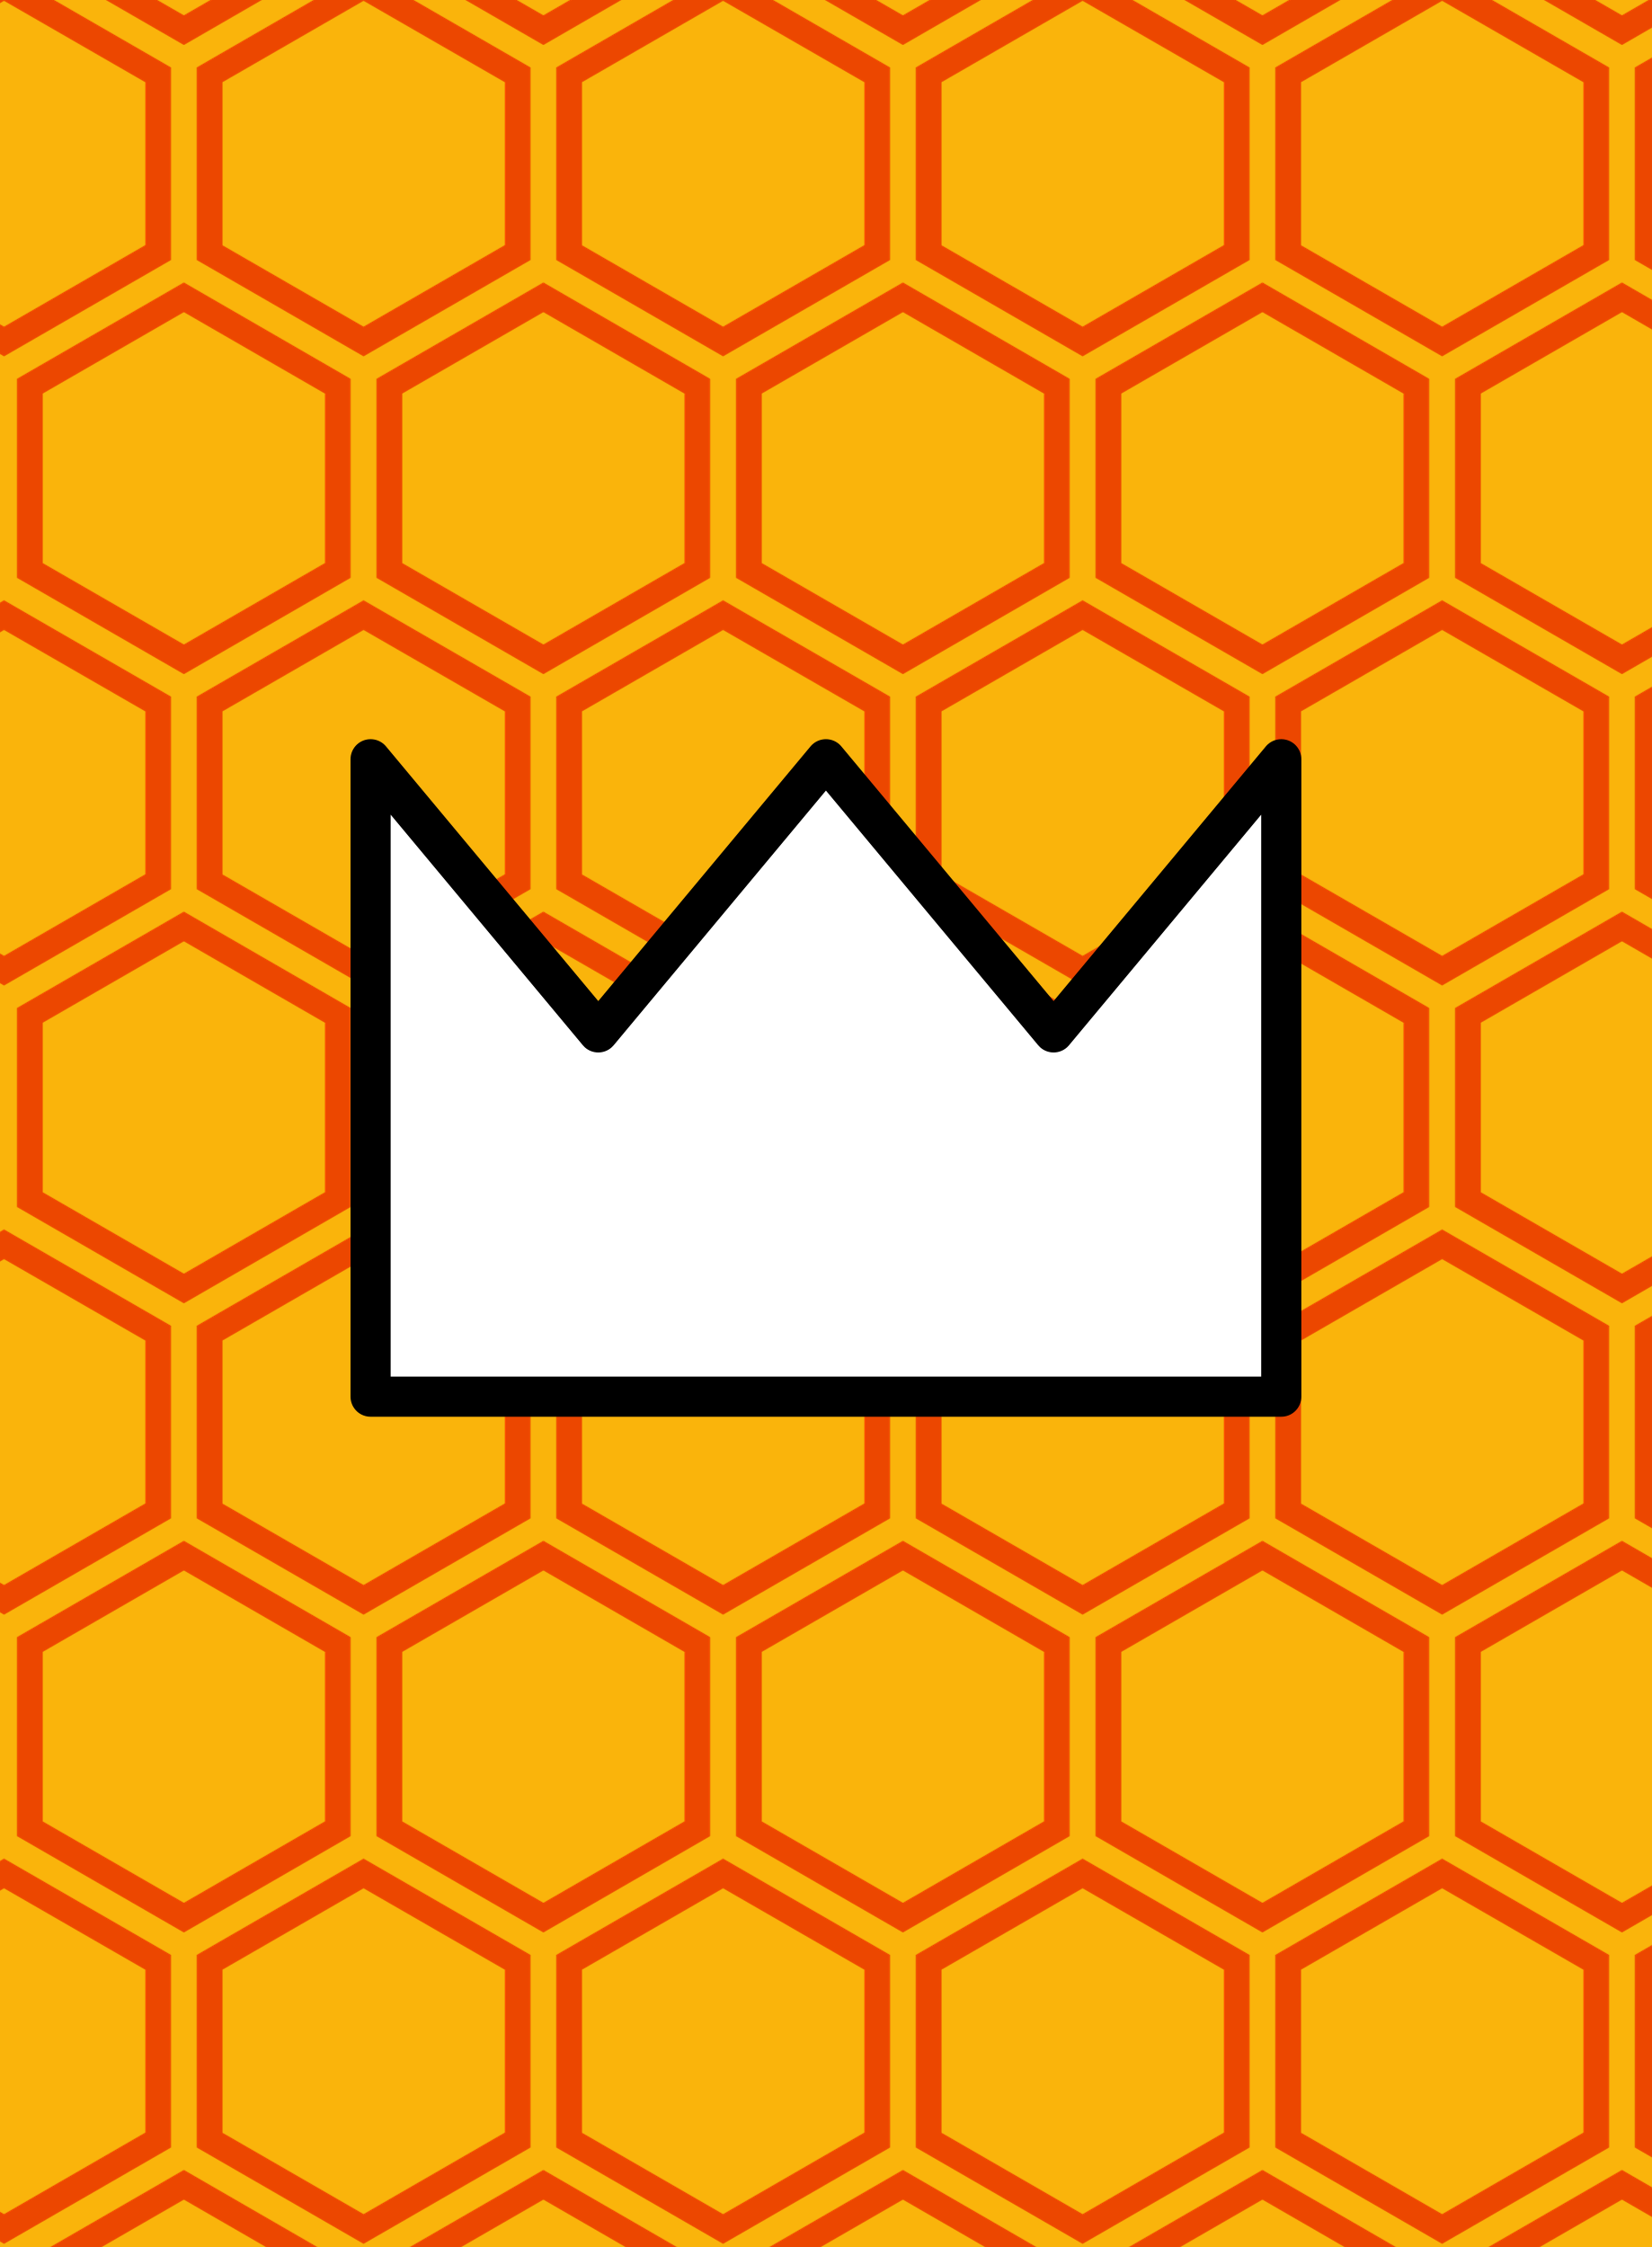
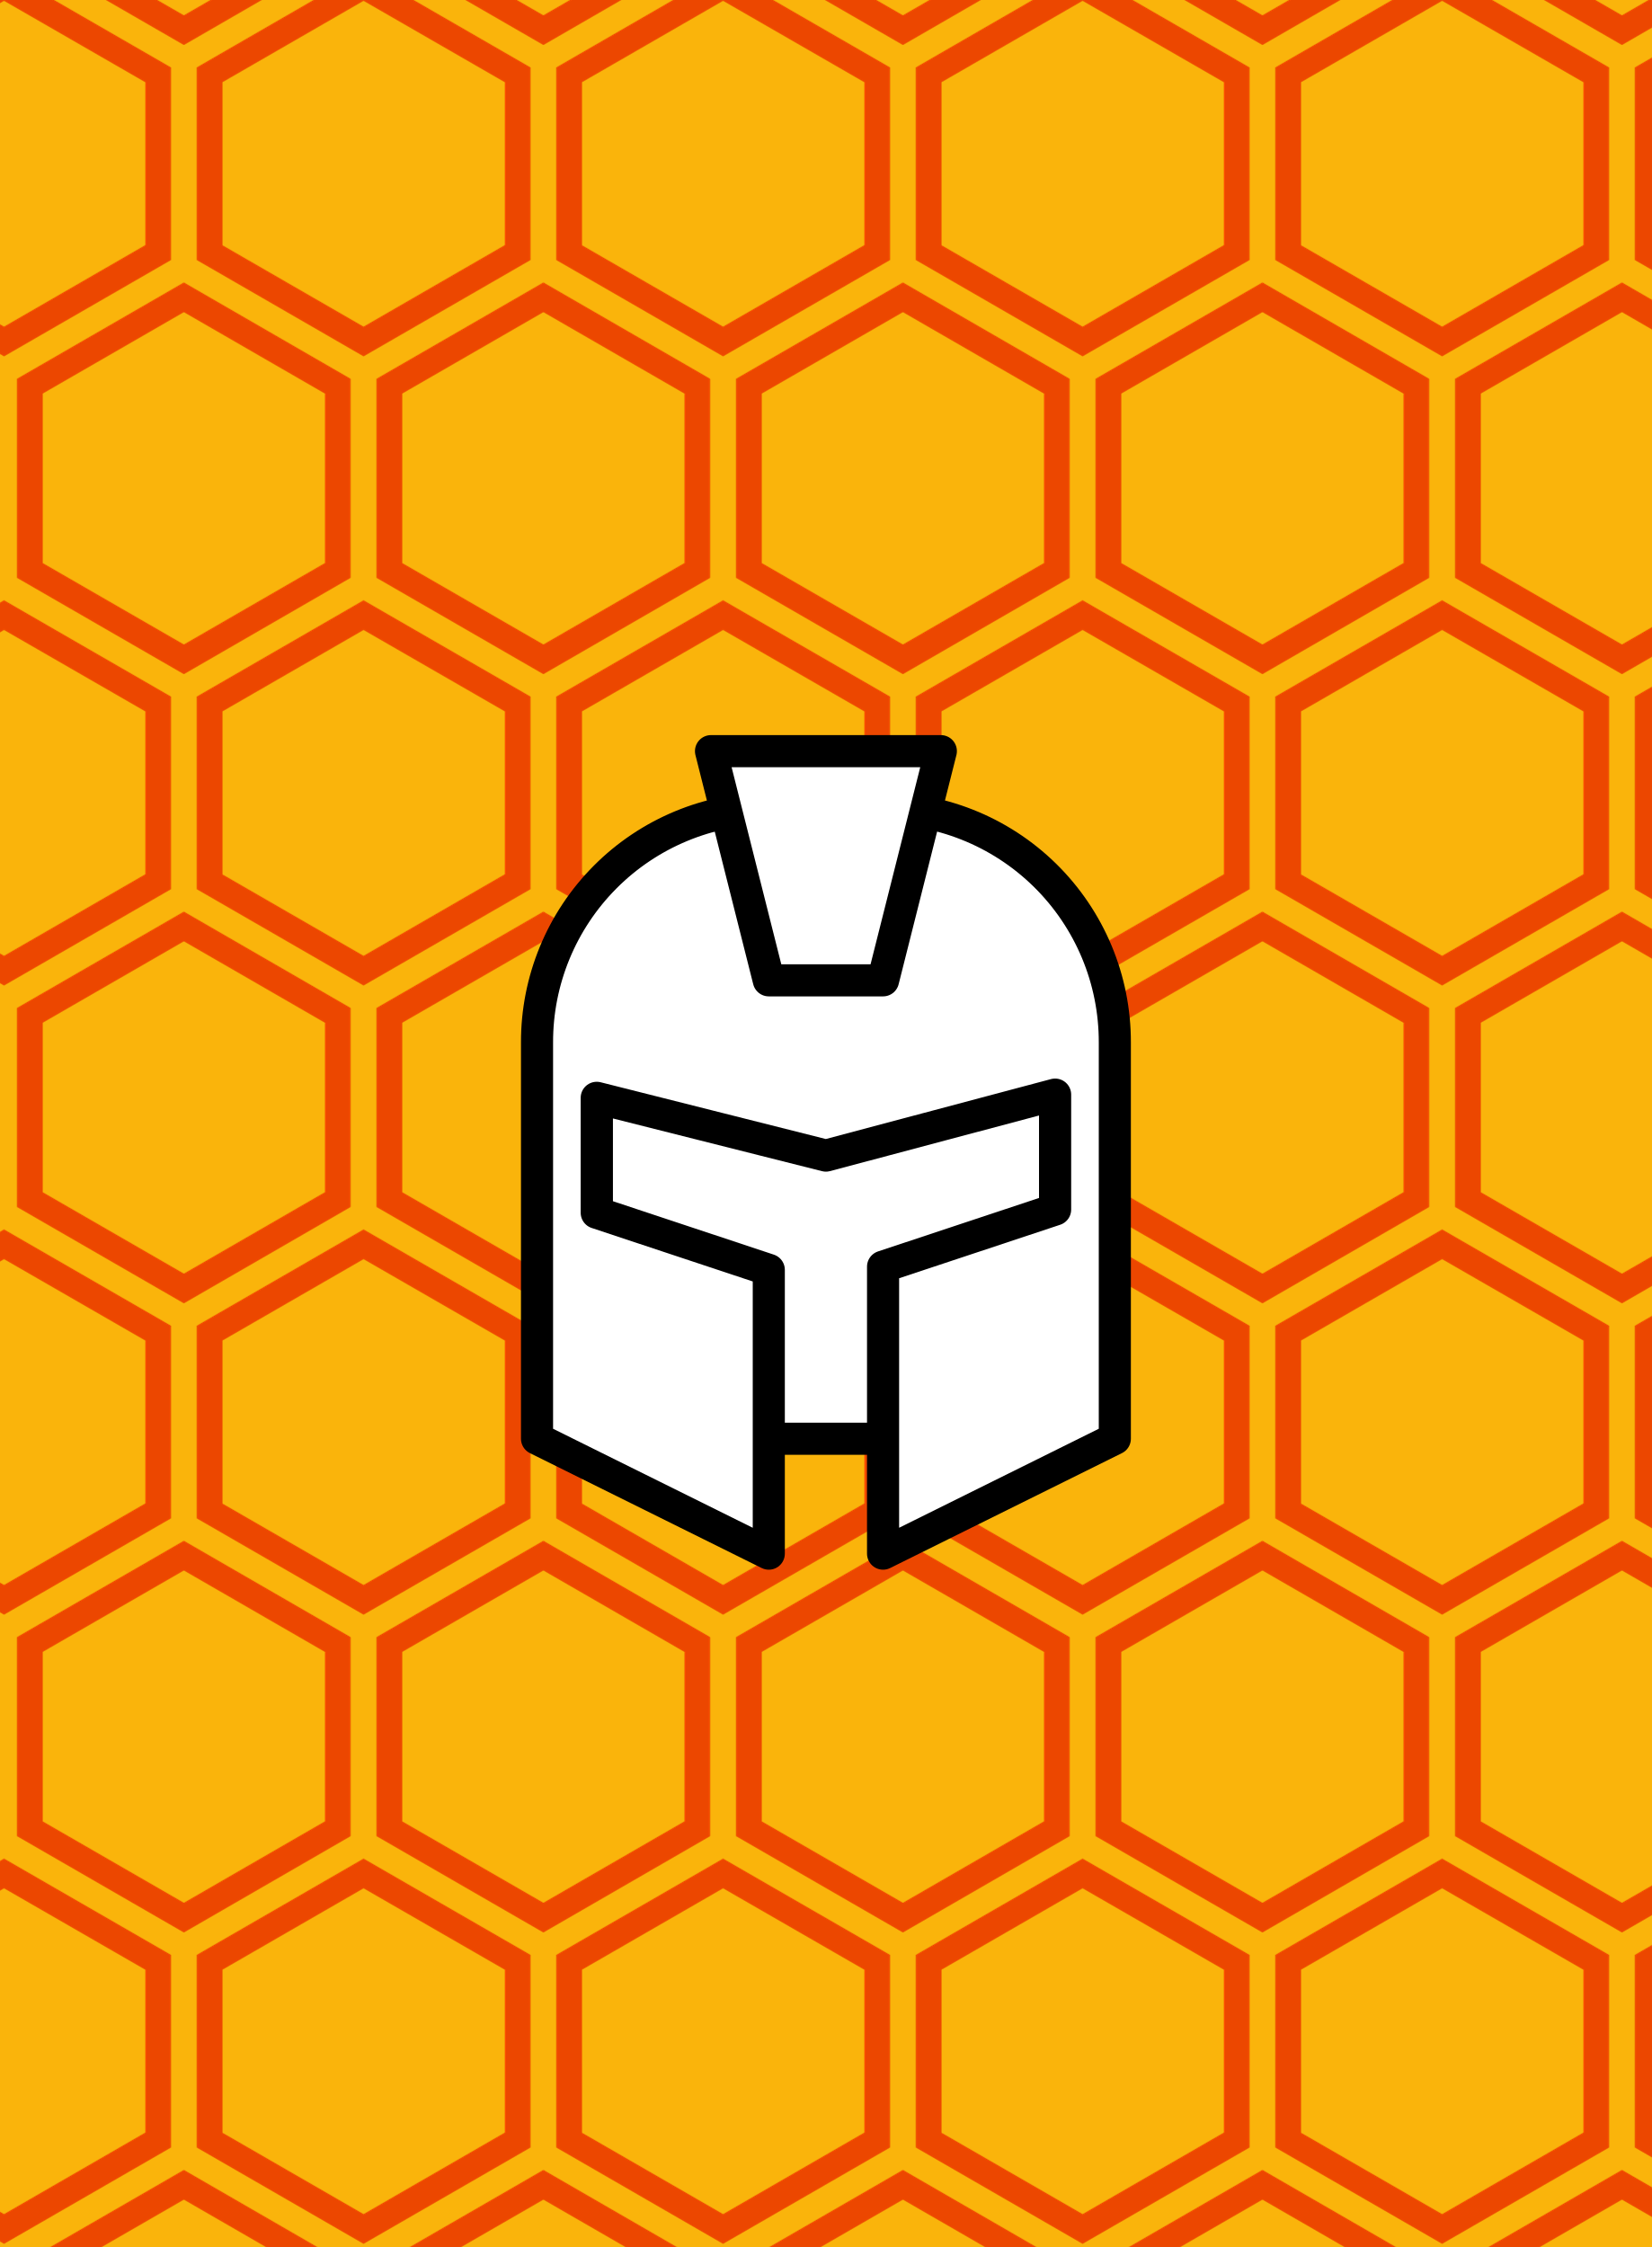
- <svg xmlns="http://www.w3.org/2000/svg" width="816px" height="1110px" viewBox="-2.5 -7.5 25 35" version="1.1">
+ <svg xmlns="http://www.w3.org/2000/svg" width="408px" height="555px" viewBox="-2.5 -7.5 25 35" version="1.1">
  <defs>
    <pattern id="pattern" x="0" y="0" width="28" height="49" patternUnits="userSpaceOnUse" patternTransform="scale(0.2 0.2)">
      <g fill-rule="evenodd">
        <g id="hexagons" fill="#ec4700" fill-rule="nonzero">
          <path d="M13.99 9.25l13 7.5v15l-13 7.5L1 31.75v-15l12.99-7.5zM3 17.9v12.7l10.99 6.34 11-6.35V17.9l-11-6.34L3 17.9zM0 15l12.98-7.5V0h-2v6.35L0 12.69v2.3zm0 18.5L12.98 41v8h-2v-6.85L0 35.81v-2.3zM15 0v7.5L27.99 15H28v-2.31h-.01L17 6.35V0h-2zm0 49v-8l12.99-7.5H28v2.31h-.01L17 42.15V49h-2z" />
        </g>
      </g>
    </pattern>
  </defs>
  <rect x="-3.5" y="-8.5" width="27" height="37" stroke="none" style="fill: #fab40b" />
  <rect x="-3.5" y="-8.5" width="27" height="37" stroke="none" stroke-width="5px" fill="url(#pattern)" />
  <g transform="translate(-2.5,-2.5)">
    <g transform="scale(1.25,1.25)">
-       <path stroke-linejoin="round" stroke-width="0.5" fill="white" stroke="black" d="M 4.326 5.461 L 4.326 13.404 L 15.674 13.404 L 15.674 5.461 L 12.837 8.865 L 10 5.461 L 7.163 8.865 Z " />
+       <g transform="scale(0.8,.8)" stroke-miterlimit="10" stroke-linejoin="round" stroke-width="0.5" fill="white" stroke="black">
+         <polygon class="cls-2" points="11.61 17.41 13.39 17.41 16.07 15.63 16.07 10.27 8.93 10.27 8.93 15.63 11.61 17.41" />
+         <path class="cls-2" d="M8,17.41V11.24a3.64,3.64,0,0,1,3.64-3.65h1.64A3.64,3.64,0,0,1,17,11.24v6.17L13.39,19.2V14.73l2.68-.89V12.05L12.5,13l-3.57-.9v1.79l2.68.89V19.2Z" />
+         <polygon class="cls-2" points="10.71 6.7 11.61 10.27 13.39 10.27 14.29 6.7 10.71 6.7" />
+       </g>
    </g>
  </g>
</svg>
